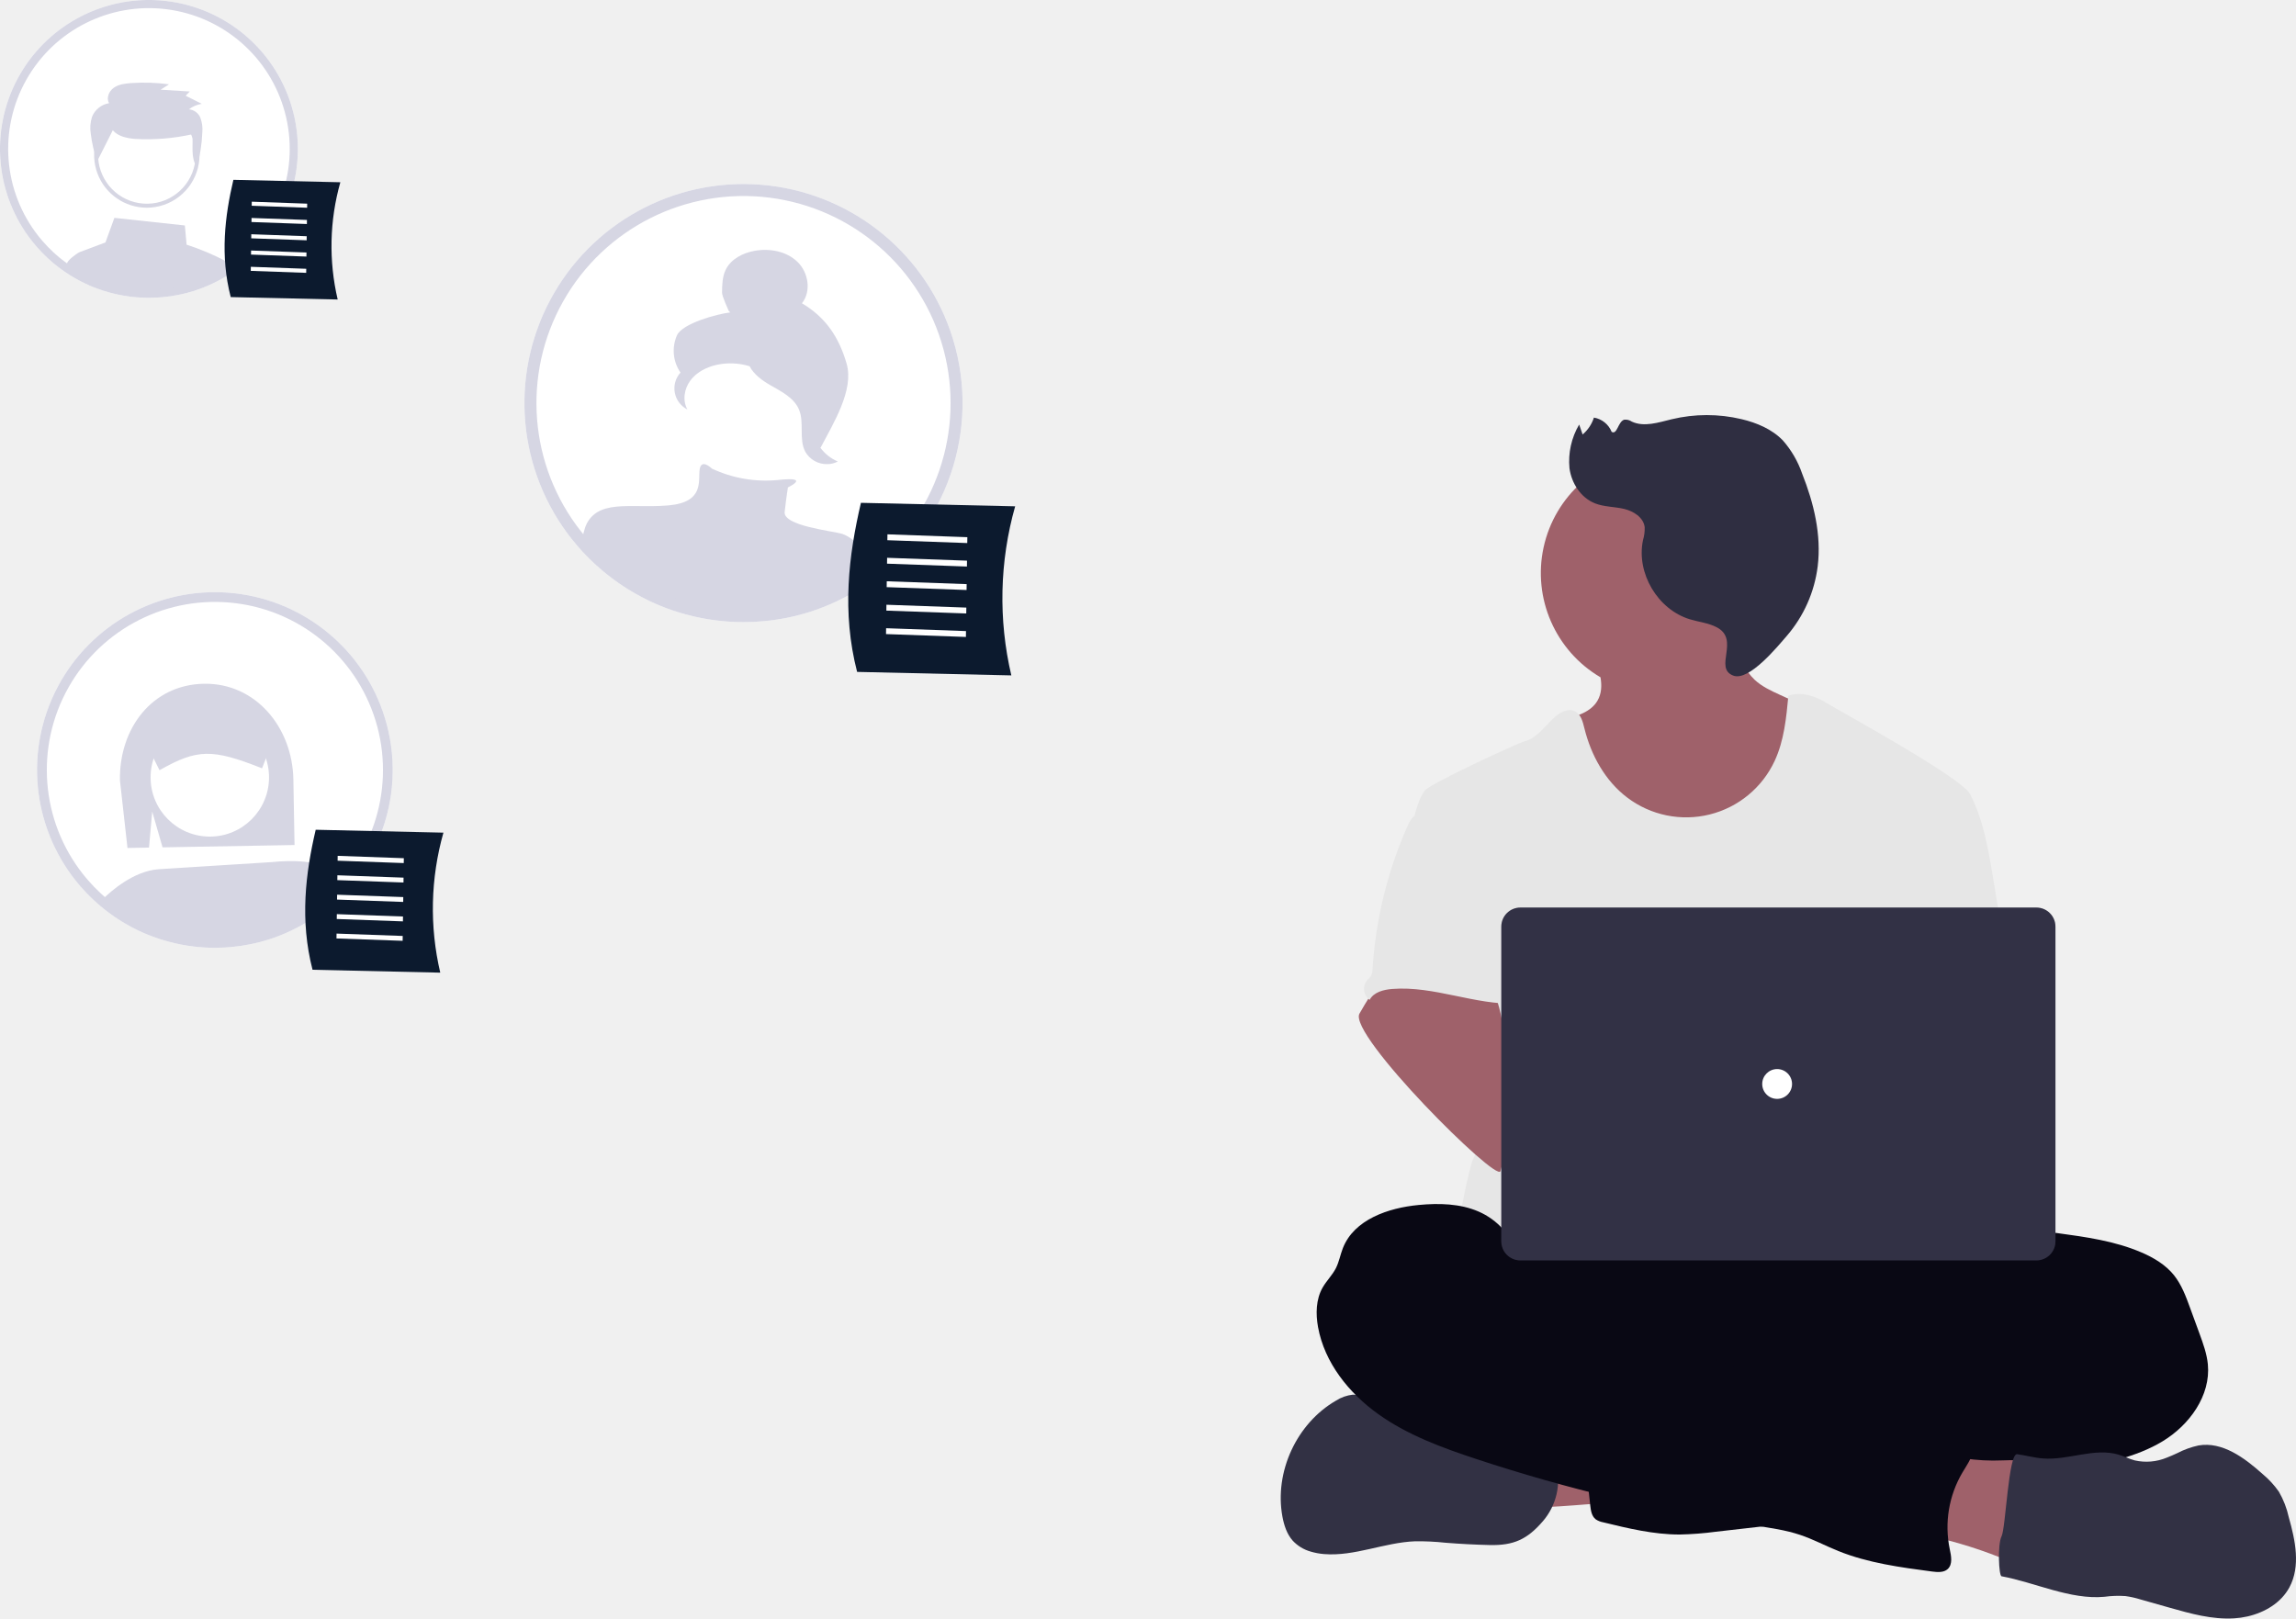
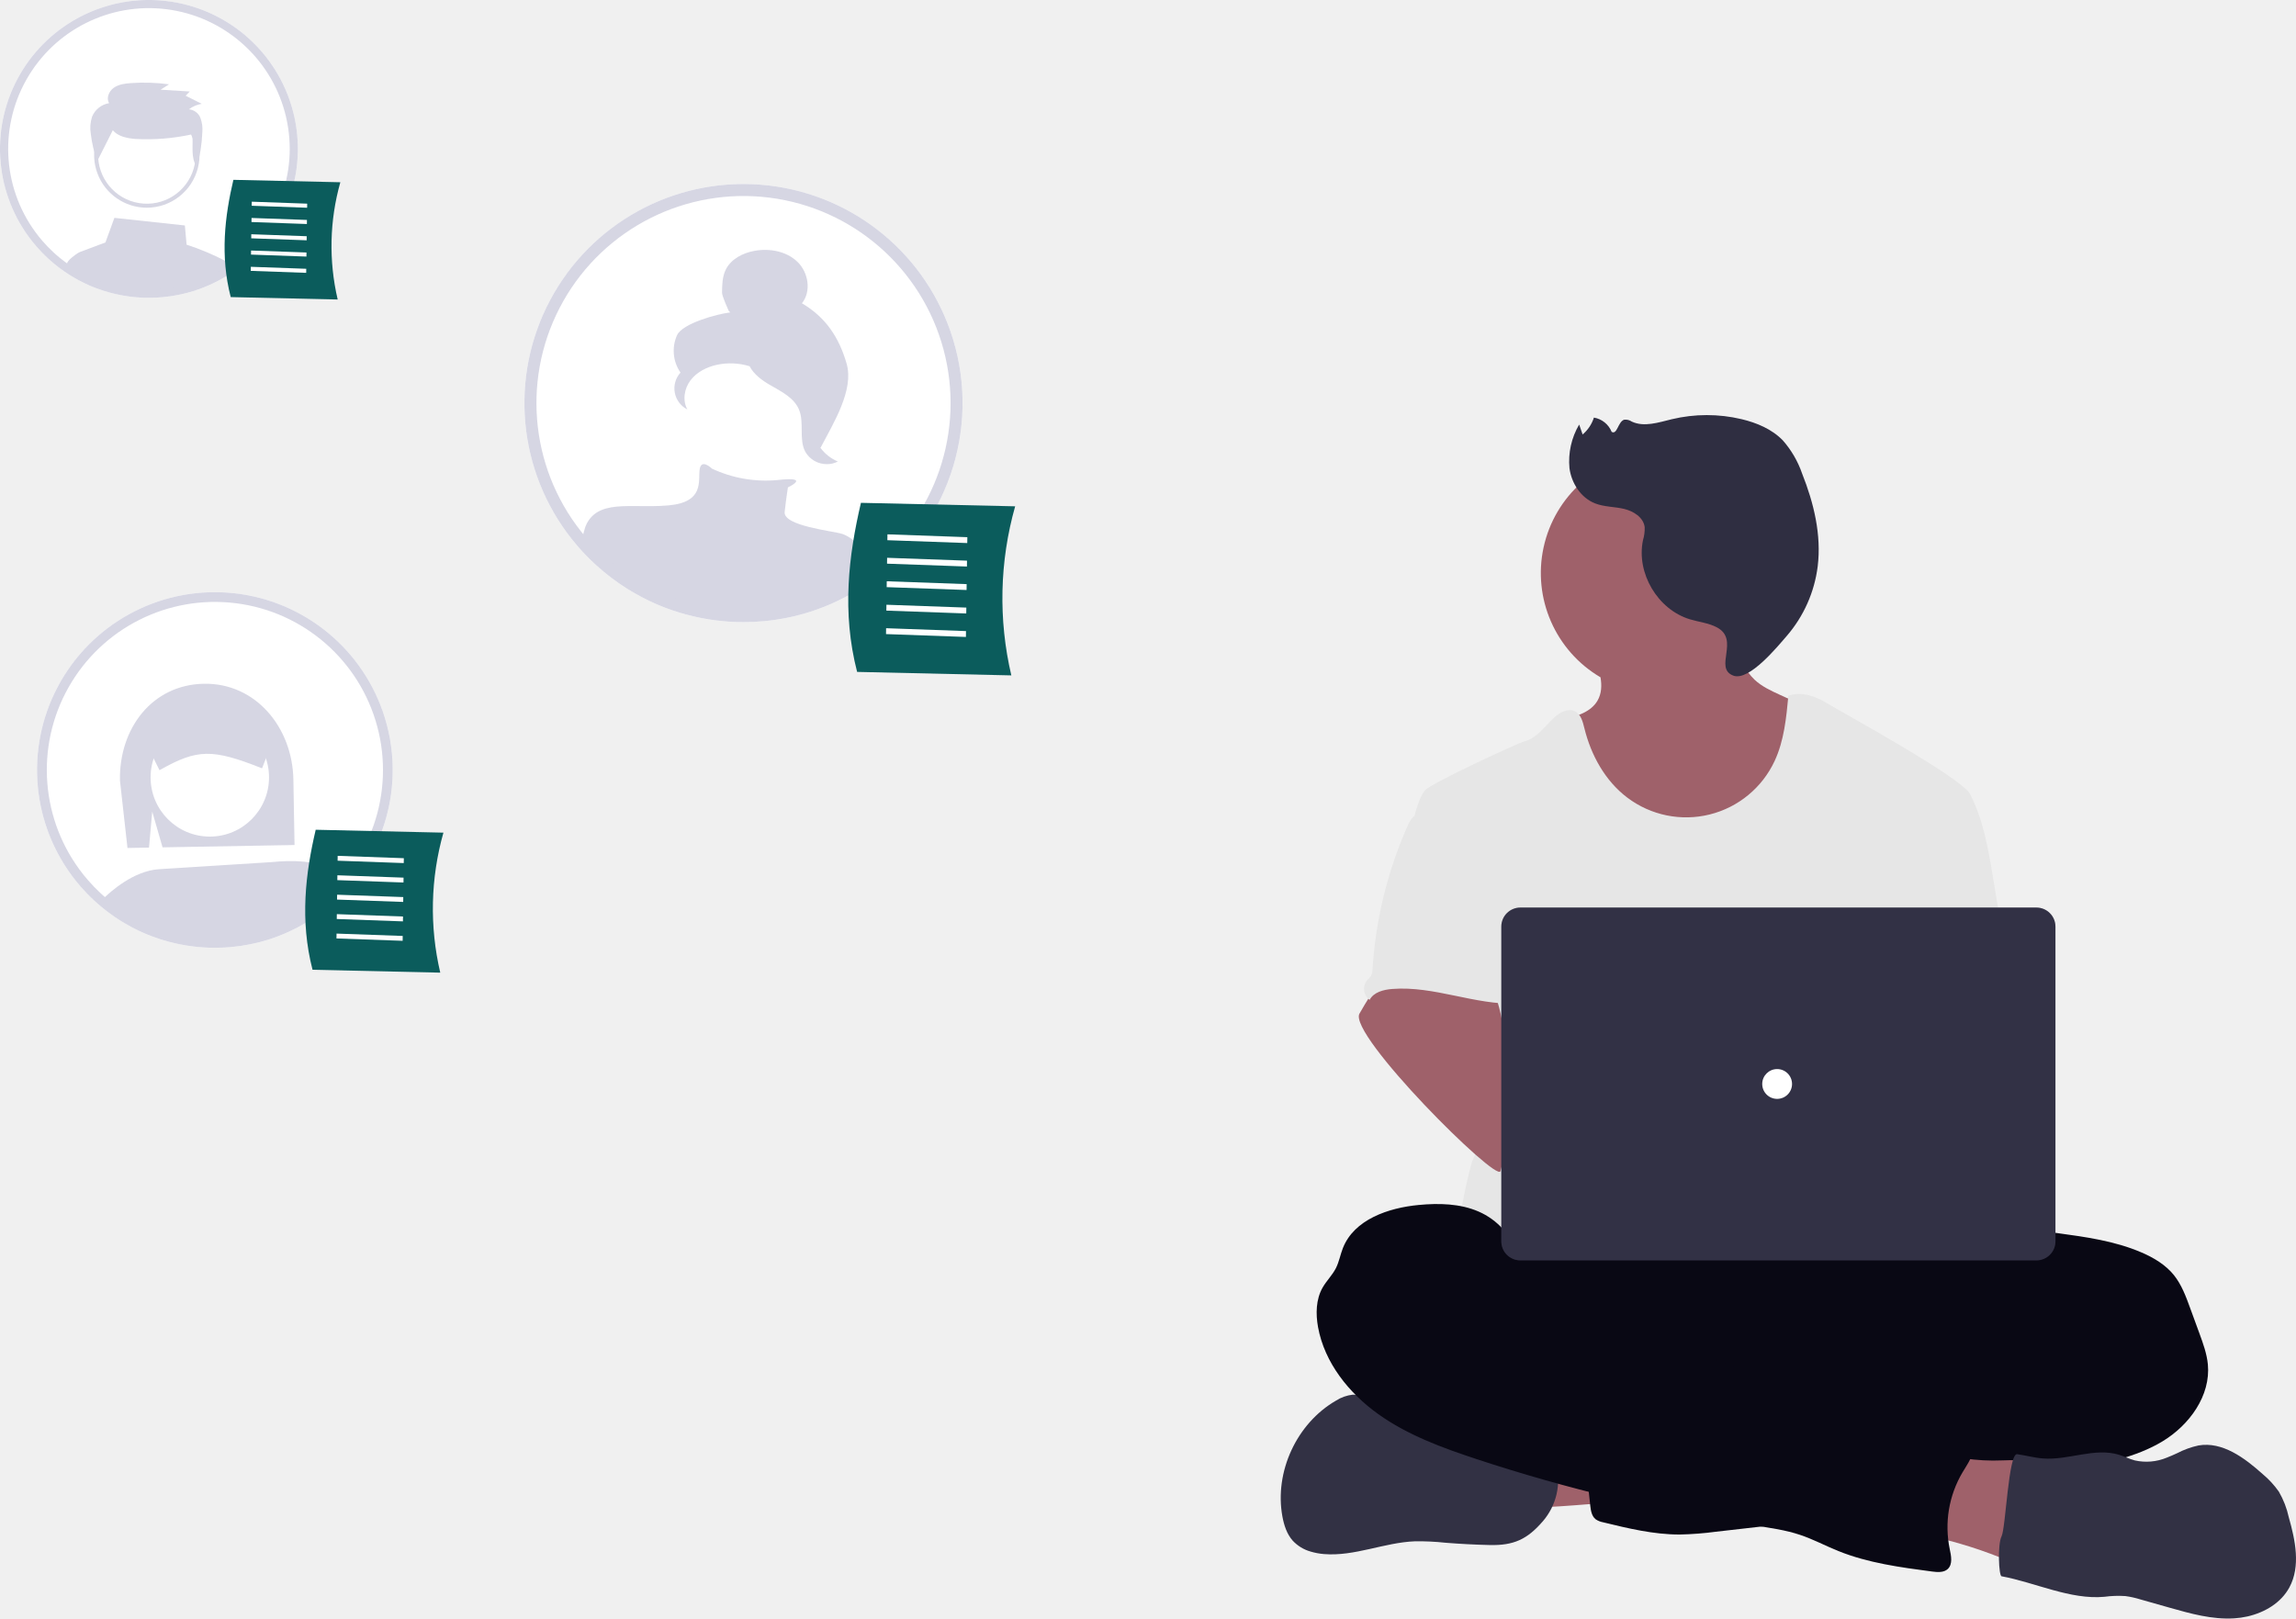
<svg xmlns="http://www.w3.org/2000/svg" width="960" height="676.794" viewBox="0 0 960 676.794" role="img" artist="Katerina Limpitsouni" source="https://undraw.co/">
  <g transform="translate(-558.166 -214.223)">
    <g transform="translate(573.658 461.845)">
      <path d="M411.1,368.3a74.35,74.35,0,1,0-128.483,70.628c.667.841,1.361,1.682,2.069,2.5.053.053.093.107.147.16a72.106,72.106,0,0,0,5.539,5.712c.508.467,1.041.948,1.575,1.4,1.014.908,2.055,1.775,3.137,2.6.427.334.841.667,1.281.988,1.708,1.295,3.483,2.5,5.312,3.643l.08.04c.52.32,1.054.641,1.588.948.961.574,1.949,1.121,2.936,1.642l.628.32c1.441.747,2.91,1.455,4.418,2.109.307.133.641.267.948.4.027.013.04.013.066.027.708.294,1.415.574,2.135.841a70.146,70.146,0,0,0,7.233,2.322,74.385,74.385,0,0,0,19.178,2.509c2.362,0,4.7-.107,7.007-.334a74.088,74.088,0,0,0,15.535-3.136c.013,0,.027-.013.04-.013a72.921,72.921,0,0,0,9.329-3.7c.013-.013.04-.013.053-.027.68-.32,1.335-.667,2-1l.32-.16c.534-.28,1.068-.561,1.6-.854,1.335-.734,2.642-1.508,3.937-2.336.36-.214.708-.44,1.068-.681.507-.334,1.014-.681,1.508-1.041.654-.454,1.308-.921,1.949-1.4.2-.147.414-.294.614-.454A74.324,74.324,0,0,0,411.1,368.3Z" transform="translate(-266.534 -318.391)" fill="#fff" />
      <path d="M315.152,410.646,319.47,425.6l55.184-.974-.484-27.408c-.383-21.695-15.715-40.406-37.409-40.023s-35.488,18.723-35.106,40.418l3.152,28.246,9-.159Z" transform="translate(-266.996 -318.901)" fill="#d6d6e3" />
      <ellipse cx="24.76" cy="24.76" rx="24.76" ry="24.76" transform="translate(47.472 52.684)" fill="#fff" />
      <path d="M388.414,435.947l-.561,10.414a66.3,66.3,0,0,1-91.886,3.559c-.572-.5-1.133-1.03-1.682-1.568,3.433-3.41,12.91-11.833,23.427-12.612l47.425-2.987S383.1,430.648,388.414,435.947Z" transform="translate(-266.899 -319.891)" fill="#d6d6e3" />
      <path d="M366.464,379.125a9.6,9.6,0,0,0-1.705-5.3c-.114-.16-.229-.309-.343-.458a9.648,9.648,0,0,0-7.737-3.7l-17.8.32L321.1,370.3a9.636,9.636,0,0,0-9.442,9.785l4.235,8.526,2.438,4.9.4-.229c15.392-8.652,21.687-8.766,42.058-.721l.412.16,1.614-4.131,3.662-9.373Z" transform="translate(-267.128 -319.067)" fill="#d6d6e3" />
      <path d="M411.1,368.3a74.35,74.35,0,1,0-128.483,70.628c.667.841,1.361,1.682,2.069,2.5.053.053.093.107.147.16a72.106,72.106,0,0,0,5.539,5.712c.508.467,1.041.948,1.575,1.4,1.014.908,2.055,1.775,3.137,2.6.427.334.841.667,1.281.988,1.708,1.295,3.483,2.5,5.312,3.643l.08.04c.52.32,1.054.641,1.588.948.961.574,1.949,1.121,2.936,1.642l.628.32c1.441.747,2.91,1.455,4.418,2.109.307.133.641.267.948.4.027.013.04.013.066.027.708.294,1.415.574,2.135.841a70.146,70.146,0,0,0,7.233,2.322,74.385,74.385,0,0,0,19.178,2.509c2.362,0,4.7-.107,7.007-.334a74.088,74.088,0,0,0,15.535-3.136c.013,0,.027-.013.04-.013a72.921,72.921,0,0,0,9.329-3.7c.013-.013.04-.013.053-.027.68-.32,1.335-.667,2-1l.32-.16c.534-.28,1.068-.561,1.6-.854,1.335-.734,2.642-1.508,3.937-2.336.36-.214.708-.44,1.068-.681.507-.334,1.014-.681,1.508-1.041.654-.454,1.308-.921,1.949-1.4.2-.147.414-.294.614-.454A74.324,74.324,0,0,0,411.1,368.3ZM383.4,448.711c-.441.347-.894.681-1.348.988-.441.334-.88.654-1.335.948-.387.28-.774.547-1.174.8l-.12.08c-.294.2-.587.387-.881.574q-1.662,1.041-3.363,2l-.36.2c-.507.28-1.014.547-1.521.814-.067.04-.147.067-.214.107l-.08.04c-.641.334-1.295.654-1.948.961a65.454,65.454,0,0,1-7.781,3.15c-.347.12-.694.24-1.041.347a70.005,70.005,0,0,1-14.707,2.99c-2.189.2-4.4.307-6.633.307a69.334,69.334,0,0,1-18.137-2.376,65.923,65.923,0,0,1-8.9-3.016c-.147-.067-.308-.12-.454-.187s-.307-.12-.454-.187-.307-.133-.467-.213c-1.254-.547-2.5-1.148-3.71-1.775l-.587-.307c-1.482-.774-2.936-1.6-4.351-2.482-.414-.254-.841-.52-1.241-.8-.106-.067-.2-.133-.307-.2-.948-.627-1.9-1.281-2.816-1.962-.627-.467-1.254-.934-1.868-1.415-1.028-.774-2.016-1.6-2.976-2.456-.507-.427-1-.894-1.481-1.335a67.8,67.8,0,0,1-5.365-5.552c-.56-.641-1.108-1.281-1.629-1.949a5.1,5.1,0,0,1-.334-.414A70.279,70.279,0,1,1,383.4,448.711Z" transform="translate(-266.534 -318.391)" fill="#d6d6e3" />
-       <path d="M436.617,478.813l-53.4-1.209c-5.341-20.69-2.936-40.39,1.326-58.544l53.4,1.209a116.913,116.913,0,0,0-1.325,58.544Z" transform="translate(-268.03 -319.716)" fill="#0C1A2E" />
+       <path d="M436.617,478.813l-53.4-1.209c-5.341-20.69-2.936-40.39,1.326-58.544l53.4,1.209a116.913,116.913,0,0,0-1.325,58.544Z" transform="translate(-268.03 -319.716)" fill="#0b5c5c" />
      <path d="M127.341,319.956l.03-2.032,27.663.989L155,320.945Z" transform="translate(-1.676 -207.673)" fill="#fff" />
      <path d="M127.223,328.191l.03-2.032,27.663.99-.03,2.032Z" transform="translate(-1.675 -207.781)" fill="#fff" />
      <path d="M127.105,336.427l.03-2.032,27.663.989-.03,2.032Z" transform="translate(-1.673 -207.89)" fill="#fff" />
      <path d="M126.987,344.663l.029-2.032,27.664.989-.03,2.032Z" transform="translate(-1.672 -207.998)" fill="#fff" />
      <path d="M126.869,352.9l.029-2.032,27.664.99-.03,2.031Z" transform="translate(-1.67 -208.107)" fill="#fff" />
    </g>
    <g transform="translate(558.166 214.223)">
      <path d="M387.61,564.87a62.268,62.268,0,1,0-107.6,59.151c.559.7,1.14,1.408,1.733,2.09.045.045.078.089.123.134a60.379,60.379,0,0,0,4.638,4.784c.425.391.872.794,1.319,1.174.849.76,1.721,1.487,2.627,2.18.357.279.7.559,1.073.827,1.43,1.084,2.917,2.09,4.449,3.052l.067.034c.436.268.883.537,1.33.794.8.481,1.632.939,2.459,1.375l.526.268c1.207.626,2.437,1.218,3.7,1.766.257.112.537.224.794.335.022.011.033.011.056.022.593.246,1.185.481,1.789.7a58.716,58.716,0,0,0,6.058,1.945,62.3,62.3,0,0,0,16.062,2.1c1.978,0,3.935-.089,5.868-.279a62.031,62.031,0,0,0,13.011-2.627c.011,0,.022-.011.033-.011a61.049,61.049,0,0,0,7.813-3.1c.011-.011.033-.011.045-.022.57-.268,1.118-.559,1.677-.838l.268-.134c.447-.235.895-.469,1.341-.715,1.118-.615,2.213-1.263,3.3-1.956.3-.179.593-.369.894-.57.425-.279.849-.57,1.263-.872.547-.38,1.1-.771,1.632-1.174.168-.123.347-.246.514-.38A62.247,62.247,0,0,0,387.61,564.87Z" transform="translate(-266.534 -523.072)" fill="#fff" />
      <path d="M366.951,651.465a103.54,103.54,0,0,0-16.52-6.952l-.726-8.036L320.241,633.3,316.5,643.573l-10.574,3.968a5.145,5.145,0,0,0-1.073.559h-.011c-1.193.806-4.2,2.923-4.436,4.343-.113.7,1.828,1.116,1.993,1.8l.845,1.732c.8.481,1.632.939,2.459,1.375l.526.268c1.207.626,2.437,1.218,3.7,1.766.257.112.536.224.794.335.022.011.033.011.056.022.593.246,1.185.481,1.789.7a58.744,58.744,0,0,0,6.058,1.945,62.3,62.3,0,0,0,16.062,2.1c1.978,0,3.934-.089,5.868-.279a62.05,62.05,0,0,0,13.011-2.627c.011,0,.022-.011.033-.011a61.073,61.073,0,0,0,7.813-3.1c.011-.011.033-.011.045-.022.57-.268,1.118-.559,1.677-.838l.268-.134c.447-.235.895-.469,1.342-.715,1.118-.615,2.213-1.263,3.3-1.956.3-.179.593-.369.895-.57.425-.279.849-.57,1.263-.872C369.153,652.705,368.069,652.068,366.951,651.465Z" transform="translate(-272.41 -542.199)" fill="#d6d6e3" />
      <ellipse cx="21.22" cy="21.22" rx="21.22" ry="21.22" transform="translate(40.187 43.582)" fill="#fff" />
      <path d="M336.173,618.907a22.051,22.051,0,1,1,10.605-41.4h0a22.061,22.061,0,0,1-10.605,41.4Zm.065-42.447a20.388,20.388,0,1,0,9.747,2.5A20.388,20.388,0,0,0,336.238,576.46Z" transform="translate(-274.797 -532.049)" fill="#d6d6e3" />
      <path d="M321.621,584.791c2.2,2.6,5.914,3.333,9.343,3.634a88,88,0,0,0,23.9-1.951c.486,4.708-.839,9.785,1.934,13.657a63.4,63.4,0,0,0,2.253-14.373,13.756,13.756,0,0,0-.8-6.156,5.662,5.662,0,0,0-4.823-3.556,12.088,12.088,0,0,1,5.392-2.305l-6.738-3.386,1.73-1.776-12.2-.747,3.533-2.245a76.607,76.607,0,0,0-16.05-.507c-2.486.183-5.085.533-7.1,1.973s-3.178,4.3-1.928,6.417a9.318,9.318,0,0,0-7.1,5.634,15.042,15.042,0,0,0-.539,7.231,51.254,51.254,0,0,0,2.687,11.369Z" transform="translate(-274.461 -530.325)" fill="#d6d6e3" />
      <path d="M387.61,564.87a62.268,62.268,0,1,0-107.6,59.151c.559.7,1.14,1.408,1.733,2.09.045.045.078.089.123.134a60.379,60.379,0,0,0,4.638,4.784c.425.391.872.794,1.319,1.174.849.76,1.721,1.487,2.627,2.18.357.279.7.559,1.073.827,1.43,1.084,2.917,2.09,4.449,3.052l.067.034c.436.268.883.537,1.33.794.8.481,1.632.939,2.459,1.375l.526.268c1.207.626,2.437,1.218,3.7,1.766.257.112.537.224.794.335.022.011.033.011.056.022.593.246,1.185.481,1.789.7a58.716,58.716,0,0,0,6.058,1.945,62.3,62.3,0,0,0,16.062,2.1c1.978,0,3.935-.089,5.868-.279a62.031,62.031,0,0,0,13.011-2.627c.011,0,.022-.011.033-.011a61.049,61.049,0,0,0,7.813-3.1c.011-.011.033-.011.045-.022.57-.268,1.118-.559,1.677-.838l.268-.134c.447-.235.895-.469,1.341-.715,1.118-.615,2.213-1.263,3.3-1.956.3-.179.593-.369.894-.57.425-.279.849-.57,1.263-.872.547-.38,1.1-.771,1.632-1.174.168-.123.347-.246.514-.38A62.247,62.247,0,0,0,387.61,564.87Zm-23.2,67.344c-.369.291-.749.57-1.129.827-.369.279-.737.548-1.118.794-.324.235-.648.458-.984.671l-.1.067c-.246.168-.492.324-.738.481q-1.392.872-2.817,1.677l-.3.168c-.425.235-.849.458-1.274.682-.056.034-.123.056-.179.089l-.067.034c-.536.28-1.084.548-1.632.8a54.818,54.818,0,0,1-6.516,2.638c-.291.1-.581.2-.872.291a58.634,58.634,0,0,1-12.318,2.5c-1.833.168-3.689.257-5.555.257a58.057,58.057,0,0,1-15.19-1.99,55.189,55.189,0,0,1-7.455-2.526c-.123-.056-.258-.1-.38-.156s-.257-.1-.38-.157-.257-.112-.391-.179c-1.051-.458-2.09-.961-3.107-1.487l-.492-.257c-1.241-.648-2.459-1.341-3.644-2.079-.347-.212-.7-.436-1.04-.671-.089-.056-.168-.112-.257-.168-.794-.525-1.587-1.073-2.358-1.643-.525-.391-1.051-.782-1.565-1.185-.861-.648-1.688-1.341-2.493-2.057-.425-.358-.838-.749-1.241-1.118a56.779,56.779,0,0,1-4.493-4.65c-.469-.537-.928-1.073-1.364-1.632a4.3,4.3,0,0,1-.279-.346,58.859,58.859,0,1,1,81.729,10.317Z" transform="translate(-266.534 -523.072)" fill="#d6d6e3" />
-       <path d="M427.442,664.1l-44.72-1.012c-4.473-17.328-2.459-33.827,1.11-49.03l44.72,1.012a97.916,97.916,0,0,0-1.11,49.03Z" transform="translate(-286.249 -538.86)" fill="#0C1A2E" />
+       <path d="M427.442,664.1l-44.72-1.012c-4.473-17.328-2.459-33.827,1.11-49.03l44.72,1.012a97.916,97.916,0,0,0-1.11,49.03Z" transform="translate(-286.249 -538.86)" fill="#0b5c5c" />
      <path d="M127.341,514.626l.025-1.7,23.168.828-.024,1.7Z" transform="translate(-22.097 -428.589)" fill="#fff" />
      <path d="M127.223,522.861l.025-1.7,23.168.829-.025,1.7Z" transform="translate(-22.076 -430.018)" fill="#fff" />
      <path d="M127.1,531.1l.025-1.7,23.168.828-.025,1.7Z" transform="translate(-22.056 -431.448)" fill="#fff" />
      <path d="M126.987,539.333l.024-1.7,23.169.828-.025,1.7Z" transform="translate(-22.035 -432.877)" fill="#fff" />
      <path d="M126.869,547.568l.024-1.7,23.169.829-.025,1.7Z" transform="translate(-22.015 -434.306)" fill="#fff" />
    </g>
    <g transform="translate(777.438 291.174)">
      <path d="M444.629,173.676A91.593,91.593,0,1,0,286.35,260.683c.822,1.036,1.677,2.072,2.548,3.074.066.066.115.132.181.2a89.014,89.014,0,0,0,6.824,7.037c.625.575,1.282,1.167,1.94,1.726,1.25,1.118,2.532,2.187,3.864,3.206a90.045,90.045,0,0,0,8.122,5.705l.1.049c1.825,1.134,3.682,2.187,5.574,3.19l.772.395c1.776.921,3.584,1.792,5.442,2.6.378.164.789.329,1.167.493.033.016.05.016.083.033a88.978,88.978,0,0,0,11.542,3.9,91.629,91.629,0,0,0,23.625,3.091c2.91,0,5.787-.131,8.632-.411A91.257,91.257,0,0,0,385.9,291.1c.017,0,.033-.016.049-.016a89.785,89.785,0,0,0,11.493-4.554c.016-.016.05-.016.066-.033.838-.395,1.644-.822,2.466-1.233l.395-.2c.658-.345,1.315-.691,1.972-1.052,1.644-.9,3.255-1.858,4.851-2.877.444-.263.871-.543,1.315-.839,1.447-.954,2.877-1.973,4.258-3.009.247-.181.51-.362.757-.559a91.564,91.564,0,0,0,31.107-103.053Z" transform="translate(-266.534 -112.193)" fill="#fff" />
      <ellipse cx="25.97" cy="25.971" rx="25.97" ry="25.971" transform="translate(69.859 63.304)" fill="#fff" />
      <path d="M404.946,250.292v8.714c-1.6,1.019-3.206,1.973-4.85,2.877-.658.362-1.315.707-1.973,1.052l-.395.2c-.822.411-1.628.839-2.466,1.233-.016.016-.05.016-.066.033a89.789,89.789,0,0,1-11.493,4.554c-.016,0-.032.016-.049.016a91.262,91.262,0,0,1-19.138,3.864c-2.844.28-5.721.411-8.632.411a91.629,91.629,0,0,1-23.625-3.091,88.983,88.983,0,0,1-11.542-3.9c-.033-.016-.05-.016-.083-.033-.378-.164-.789-.329-1.167-.493-1.858-.806-3.666-1.677-5.442-2.6l-.772-.395c-1.891-1-3.749-2.055-5.574-3.19l-.1-.049a90.071,90.071,0,0,1-8.122-5.705c-1.332-1.019-2.614-2.088-3.864-3.206-.657-.559-1.315-1.151-1.94-1.726a89,89,0,0,1-6.824-7.037,33.26,33.26,0,0,1,1.25-5.047l.016-.016a7.373,7.373,0,0,1,.345-.822,6.551,6.551,0,0,1,.312-.69c2.943-5.508,8.27-6.872,14.88-7.168,3.732-.164,7.859.016,12.216-.033,2.3-.016,4.685-.1,7.069-.312,15.044-1.365,12.315-10.243,12.988-15.027.674-4.636,4.851-.625,5.13-.362l.016.016a53.058,53.058,0,0,0,27.293,4.784c1.611-.2,3.222-.312,4.834-.362,4.242-.049,3.321,1.167,1.858,2.17a18.389,18.389,0,0,1-2.22,1.25s-.674,4.11-1.365,10.259c-.658,5.886,20.075,7.925,24.136,9.207h.016a14.827,14.827,0,0,1,9.339,10.621Z" transform="translate(-262.643 -93.352)" fill="#d6d6e3" />
      <path d="M444.629,173.676A91.593,91.593,0,1,0,286.35,260.683c.822,1.036,1.677,2.072,2.548,3.074.066.066.115.132.181.2a89.014,89.014,0,0,0,6.824,7.037c.625.575,1.282,1.167,1.94,1.726,1.25,1.118,2.532,2.187,3.864,3.206a90.045,90.045,0,0,0,8.122,5.705l.1.049c1.825,1.134,3.682,2.187,5.574,3.19l.772.395c1.776.921,3.584,1.792,5.442,2.6.378.164.789.329,1.167.493.033.016.05.016.083.033a88.978,88.978,0,0,0,11.542,3.9,91.629,91.629,0,0,0,23.625,3.091c2.91,0,5.787-.131,8.632-.411A91.257,91.257,0,0,0,385.9,291.1c.017,0,.033-.016.049-.016a89.785,89.785,0,0,0,11.493-4.554c.016-.016.05-.016.066-.033.838-.395,1.644-.822,2.466-1.233l.395-.2c.658-.345,1.315-.691,1.972-1.052,1.644-.9,3.255-1.858,4.851-2.877.444-.263.871-.543,1.315-.839,1.447-.954,2.877-1.973,4.258-3.009.247-.181.51-.362.757-.559a91.564,91.564,0,0,0,31.107-103.053ZM410.5,272.735c-.543.427-1.1.839-1.66,1.217-.543.411-1.085.806-1.644,1.167-.477.345-.954.674-1.447.987-.411.279-.822.543-1.233.806q-2.046,1.282-4.142,2.466l-.445.247c-.625.345-1.249.674-1.874,1-.083.049-.181.082-.263.132l-.1.049c-.789.411-1.594.806-2.4,1.184a80.6,80.6,0,0,1-9.585,3.88c-.427.148-.855.3-1.282.427a86.245,86.245,0,0,1-18.118,3.683c-2.7.247-5.426.378-8.172.378a85.418,85.418,0,0,1-22.343-2.927,81.2,81.2,0,0,1-10.966-3.716c-.378-.148-.756-.312-1.118-.46-.2-.082-.378-.164-.576-.263-1.545-.674-3.074-1.414-4.57-2.187l-.723-.378c-1.825-.954-3.617-1.973-5.36-3.058-.641-.395-1.282-.806-1.907-1.233-1.973-1.3-3.9-2.7-5.771-4.16-1.266-.954-2.482-1.973-3.666-3.025-.625-.526-1.233-1.1-1.825-1.644a83.665,83.665,0,0,1-6.609-6.839c-.69-.789-1.365-1.578-2.006-2.4a6.229,6.229,0,0,1-.411-.51A86.578,86.578,0,1,1,410.5,272.735Z" transform="translate(-266.534 -112.193)" fill="#d6d6e3" />
-       <path d="M448.339,296.216l-64.481-1.46c-6.45-24.985-3.546-48.774,1.6-70.7l64.481,1.46a141.183,141.183,0,0,0-1.6,70.7Z" transform="translate(-244.755 -90.749)" fill="#0C1A2E" />
+       <path d="M448.339,296.216l-64.481-1.46c-6.45-24.985-3.546-48.774,1.6-70.7l64.481,1.46a141.183,141.183,0,0,0-1.6,70.7Z" transform="translate(-244.755 -90.749)" fill="#0b5c5c" />
      <path d="M127.341,125.378l.036-2.454,33.405,1.194-.035,2.454Z" transform="translate(24.409 23.558)" fill="#fff" />
      <path d="M127.223,133.613l.036-2.454,33.405,1.2-.036,2.454Z" transform="translate(24.387 25.136)" fill="#fff" />
      <path d="M127.1,141.849l.036-2.454,33.405,1.194-.036,2.454Z" transform="translate(24.364 26.715)" fill="#fff" />
      <path d="M126.987,150.085l.035-2.454,33.407,1.194-.036,2.454Z" transform="translate(24.341 28.294)" fill="#fff" />
      <path d="M126.869,158.32l.035-2.454,33.407,1.2-.036,2.452Z" transform="translate(24.319 29.873)" fill="#fff" />
      <path d="M55.036,84.45c-2.852-5.35-.3-12.224-2.7-17.792-2.112-4.9-7.425-7.49-12.09-10.176-3.367-1.932-6.83-4.534-8.507-7.83a27.272,27.272,0,0,0-13.73-.6c-4.259.947-8.392,3.045-11,6.5s-3.41,8.385-1.3,12.163A9.852,9.852,0,0,1,2.837,51.3,16.027,16.027,0,0,1,1.374,35.7c2.266-4.986,16.81-8.921,22.3-9.565l-.618-.545s-2.866-6.171-2.847-7.714c.037-3.274.1-6.669,1.545-9.611,2.186-4.444,7.149-7,12.069-7.877C40.146-.75,47.182.566,51.768,5.023s5.831,12.321,1.846,17.3c9.964,5.885,15.5,14.228,18.681,25.243s-5.538,24.9-10.85,35.089a2.116,2.116,0,0,1-.225-.065,17.724,17.724,0,0,0,7.394,5.9,9.457,9.457,0,0,1-4.5,1.1A10.334,10.334,0,0,1,55.036,84.45Z" transform="translate(62.419 27.544)" fill="#d6d6e3" />
    </g>
    <path d="M700.522,761.351c-2.192-4.987-4.271-10.723-2.078-15.709a13.352,13.352,0,0,1,6.909-6.494,33.251,33.251,0,0,1,9.351-2.307,130.5,130.5,0,0,1,30.4-.415c.739,5.839-.821,11.762-2.161,17.4-1.216,5.195-1.912,5.964-7.273,6.232C732.2,760.25,701.344,763.19,700.522,761.351Z" transform="translate(493.108 82.645)" fill="#9f616a" />
    <ellipse cx="148.577" cy="41.56" rx="148.577" ry="41.56" transform="translate(1137.576 727.233)" fill="#090814" />
    <path d="M46.775,168.8c-8.893-3.22-16.28-9.809-21.819-17.486S15.6,134.865,12.292,126.023c-1.745-4.6-3.408-9.505-2.587-14.364,5.351-1.216,11.209-3,13.974-7.752,1.715-2.96,1.838-6.346,1.255-9.762A50.562,50.562,0,1,1,84.35,88.156a23.464,23.464,0,0,0,5.026,7.013c3,2.815,6.826,4.581,10.563,6.294l9.206,4.221A12.027,12.027,0,0,1,113.5,108.5a11.019,11.019,0,0,1,2.079,5.653,52.8,52.8,0,0,1-5.217,31.946h0a46.212,46.212,0,0,1-23.832,21.655,59.829,59.829,0,0,1-18.869,3.591q-1.912.086-3.833.089A49.8,49.8,0,0,1,46.775,168.8Z" transform="translate(1202.432 403.299)" fill="#9f616a" />
    <path d="M903.834,534.073l-3.927-23.793c-1.985-11.936-4.031-24.1-9.58-34.858-3.647-7.044-54.734-34.827-59.617-37.882s-10.961-5.195-16.364-3.242c-.872,9.3-1.8,18.8-5.746,27.274a40.812,40.812,0,0,1-61.571,15.34c-9.257-6.972-15.19-17.726-17.957-28.977-.675-2.746-1.444-5.891-3.969-7.148-2.733-1.373-6.021.29-8.312,2.307-4.208,3.73-7.554,9.07-13.019,10.327-1.974.457-39.43,17.632-41.549,20.614s-3.117,6.671-4.157,10.246c11.356,25.289,21.746,50.609,33.1,75.9a6.476,6.476,0,0,1,.821,3.117,7.6,7.6,0,0,1-1.413,3.117c-5.569,8.946-5.392,20.2-4.78,30.713s1.362,21.621-3.335,31.046c-1.278,2.587-8.028,32.146-6.37,38.443H910.907c-4.478-12.312-2.774-37.019-1.839-50.09.655-9.143-1.039-18.274-1.766-27.419C905.778,570.427,906.92,552.712,903.834,534.073Z" transform="translate(491.57 70.86)" fill="#e6e6e6" />
    <path d="M913.209,650.892c3.459-1.319,7.273-.845,10.985-.343,11.936,1.631,24.053,3.3,35.118,8.073,5.195,2.218,10.14,5.195,13.653,9.569,3.117,3.938,4.935,8.759,6.655,13.507l3.99,10.9c1.517,4.156,3.055,8.4,3.486,12.811,1.246,13.081-7.7,25.414-18.951,32.209s-24.5,9.216-37.4,11.751-25.86,5.341-38.713,8.312a155.809,155.809,0,0,1-18.214,3.584c-13.756,1.558-28.136-.739-41.206,3.813-5.195,1.818-10.3,4.52-15.689,5.777a97.6,97.6,0,0,1-10.837,1.745l-24.739,2.826a135,135,0,0,1-15.169,1.162c-10.806,0-21.434-2.556-31.929-5.111a8.075,8.075,0,0,1-3.117-1.257c-1.662-1.309-2.026-3.626-2.265-5.725q-1.585-13.933-2.784-27.9c-.249-3.023-.436-6.3,1.216-8.842,2.078-3.117,6.127-4.093,9.829-4.7a256.517,256.517,0,0,1,47.462-3.294c6.037-6.037,15.99-6.067,23.9-9.351a71.063,71.063,0,0,0,8.426-4.582,110.132,110.132,0,0,1,46.246-14.619,43.06,43.06,0,0,0,9.465-1.351c6.12-1.9,11.7-7.077,17.984-5.81.78-2.151,1.319-5.029,3.117-6.5.894-.758,2-1.268,2.816-2.078,1.736-1.755,1.891-4.52,1.631-6.972s-.845-4.965-.211-7.356a10.174,10.174,0,0,1,1.154-2.567C902.238,653.115,906.949,650.373,913.209,650.892Z" transform="translate(494.216 79.302)" fill="#090814" />
    <path d="M713.721,768.56c-6.432,7.45-12.094,10.11-22.162,9.87q-9.289-.219-18.556-.966a104.107,104.107,0,0,0-12.713-.595c-12.821.5-25.2,6.369-37.986,5.341a26.927,26.927,0,0,1-5.579-1.039,16.242,16.242,0,0,1-7.532-4.582c-2.452-2.774-3.626-6.452-4.3-10.089-3.418-18.639,5.953-38.942,22.36-48.428a16.4,16.4,0,0,1,7.107-2.525,16.844,16.844,0,0,1,7.19,1.584l.156.062a54.373,54.373,0,0,1,17.808,11.887,10.032,10.032,0,0,0,2.722,2.192,9.353,9.353,0,0,0,3.21.6l13.653.862a32.35,32.35,0,0,1,6.857.951,54.524,54.524,0,0,1,7.21,3.117c7.345,3.283,15.492,4.156,23.43,5.423a3.5,3.5,0,0,1,2.078.831,3.249,3.249,0,0,1,.644,1.351,26.5,26.5,0,0,1-5.59,24.157Z" transform="translate(489.469 81.857)" fill="#323144" />
    <path d="M895.937,742.073c7.637-.211,16.208-.593,21.819,4.551,5.351,4.859,6.057,12.887,6.411,20.1l.406,8.385c.125,2.556.228,5.195-.8,7.564-1.829,4.157-6.847,6.161-11.429,5.923s-8.789-2.245-12.977-4.052a182.55,182.55,0,0,0-35.326-11.128q.593-8.7,1.974-17.31c.634-3.979.74-10.639,3.4-13.943,2.816-3.486,6.484-1.6,10.306-.951a82.744,82.744,0,0,0,16.218.862Z" transform="translate(499.602 82.815)" fill="#9f616a" />
    <path d="M703.713,661.781c0,1.039-1.631,0-1.777-1.111-1.143-8.406-7.817-15.335-15.585-18.7s-16.624-3.543-25.04-2.746c-12.727,1.205-26.962,6.078-31.669,17.975-1.1,2.784-1.6,5.8-2.951,8.468-1.5,2.93-3.938,5.268-5.558,8.115-2.795,4.924-2.909,10.961-1.9,16.53,2.711,14.858,12.873,27.569,25.185,36.365s26.7,14.057,41.051,18.8a711.886,711.886,0,0,0,116.367,27.794c6.4.966,12.862,1.86,18.993,3.917,5.486,1.839,10.619,4.593,15.98,6.754,12.464,5.008,25.879,6.8,39.17,8.556,2.265.291,4.859.5,6.535-1.039,2.161-2.007,1.444-5.493.831-8.374a45.04,45.04,0,0,1,5.289-31.938c2.218-3.74,5.111-7.575,4.7-11.907-.5-5.049-5.528-8.624-10.536-9.434s-10.1.385-15.128,1.039a8.3,8.3,0,0,1-5.195-.509,10.272,10.272,0,0,1-2.016-1.787,22.785,22.785,0,0,0-26.536-3.71c-1.86,1.039-4.675-1.278-6.608-2.151l-21.829-9.9c-25.1-11.356-50.329-22.764-76.886-29.954a16.148,16.148,0,0,1-5.923-2.462c-1.319-1.039-2.265-2.452-3.486-3.605-2.649-2.5-6.338-3.5-9.517-5.281S702.965,665.345,703.713,661.781Z" transform="translate(490.032 78.865)" fill="#090814" />
    <path d="M1029.273,793.847c-3.486,6.473-10.265,10.5-17.534,12.167a34.8,34.8,0,0,1-5.549.79c-9.2.571-18.274-1.974-27.139-4.488l-12.031-3.408a37.984,37.984,0,0,0-6.338-1.413,43.48,43.48,0,0,0-8.767.3c-14.22,1.323-28.949-5.991-42.991-8.582-1.175-.127-1.735-13.268,0-16.728s2.888-34.8,6.494-34.318,7.137,1.5,10.764,1.777c10.66.852,21.559-4.648,31.795-1.549,2.254.685,4.385,1.777,6.671,2.379a22.182,22.182,0,0,0,13.33-1.153c1.5-.561,2.958-1.237,4.415-1.9a35.554,35.554,0,0,1,8.883-3.21c9.985-1.714,19.243,5.195,26.775,11.936a37.861,37.861,0,0,1,6.806,7.377,37.036,37.036,0,0,1,4.157,10.733C1031.751,774.189,1034.026,785.016,1029.273,793.847Z" transform="translate(486.137 84.133)" fill="#323144" />
    <path d="M678.521,634.1c-1.433,4.965-63.953-57.284-58.932-65.9q1.092-1.917,2.218-3.8a86.439,86.439,0,0,1,7.2-10.39c6.232-7.512,14.244-13.289,22.172-18.983a5.2,5.2,0,0,1,2.078-1.039h.125c.894-.032,17.257,19.6,18.044,20.022C682.419,558.758,684.288,614.252,678.521,634.1Z" transform="translate(507.01 69.85)" fill="#9f616a" />
    <path d="M658.23,483.359a10.754,10.754,0,0,0-2.307,3.689,174.4,174.4,0,0,0-14.65,59.867,5.985,5.985,0,0,1-.675,2.9,12.7,12.7,0,0,1-1.526,1.653,5.736,5.736,0,0,0,.977,8.312c1.714-3.231,5.818-4.28,9.466-4.561,17.466-1.382,34.526,6.743,52.043,6.127-1.236-4.271-3.013-8.374-4.021-12.7-4.458-19.19,6.655-40.084-.156-58.569-1.362-3.7-3.637-7.335-7.221-8.956a19.242,19.242,0,0,0-4.623-1.226c-4.426-.8-13.237-4.218-17.518-2.852-1.584.509-2.2,2-3.512,2.888C662.562,481.219,659.923,481.663,658.23,483.359Z" transform="translate(490.776 72.544)" fill="#e6e6e6" />
    <rect width="231.696" height="147.537" rx="7.97" transform="translate(1185.89 593.722)" fill="#3f3d56" />
    <rect width="231.696" height="147.537" rx="7.97" transform="translate(1185.89 593.722)" opacity="0.2" />
    <circle cx="6.234" cy="6.234" r="6.234" transform="translate(1294.984 661.258)" fill="#fff" />
    <path d="M790.567,407.295c-3.477-1.838-7.515-2.217-11.278-3.36-13.463-4.088-22.482-19.307-19.6-33.079a16.87,16.87,0,0,0,.707-5.452c-.5-4.079-4.677-6.711-8.679-7.645s-8.26-.8-12.086-2.3c-5.906-2.32-9.829-8.39-10.68-14.679A30.321,30.321,0,0,1,733,322.5l1.446,4.16a15.431,15.431,0,0,0,4.723-7.065,9.732,9.732,0,0,1,7.415,5.963c2.32,1.368,2.655-4.251,5.218-5.08a4.6,4.6,0,0,1,3.2.789c5.165,2.409,11.165.349,16.706-.986a62.888,62.888,0,0,1,29.194-.034c6.377,1.521,12.69,4.17,17.253,8.877A41.4,41.4,0,0,1,826.223,343c4.894,12.318,8.128,25.646,6.512,38.8a54.924,54.924,0,0,1-12.943,29.1c-3.7,4.258-15.753,19.112-22.364,16.58C789.121,424.3,800.355,412.47,790.567,407.295Z" transform="translate(485.443 69.248)" fill="#2f2e41" />
  </g>
</svg>
